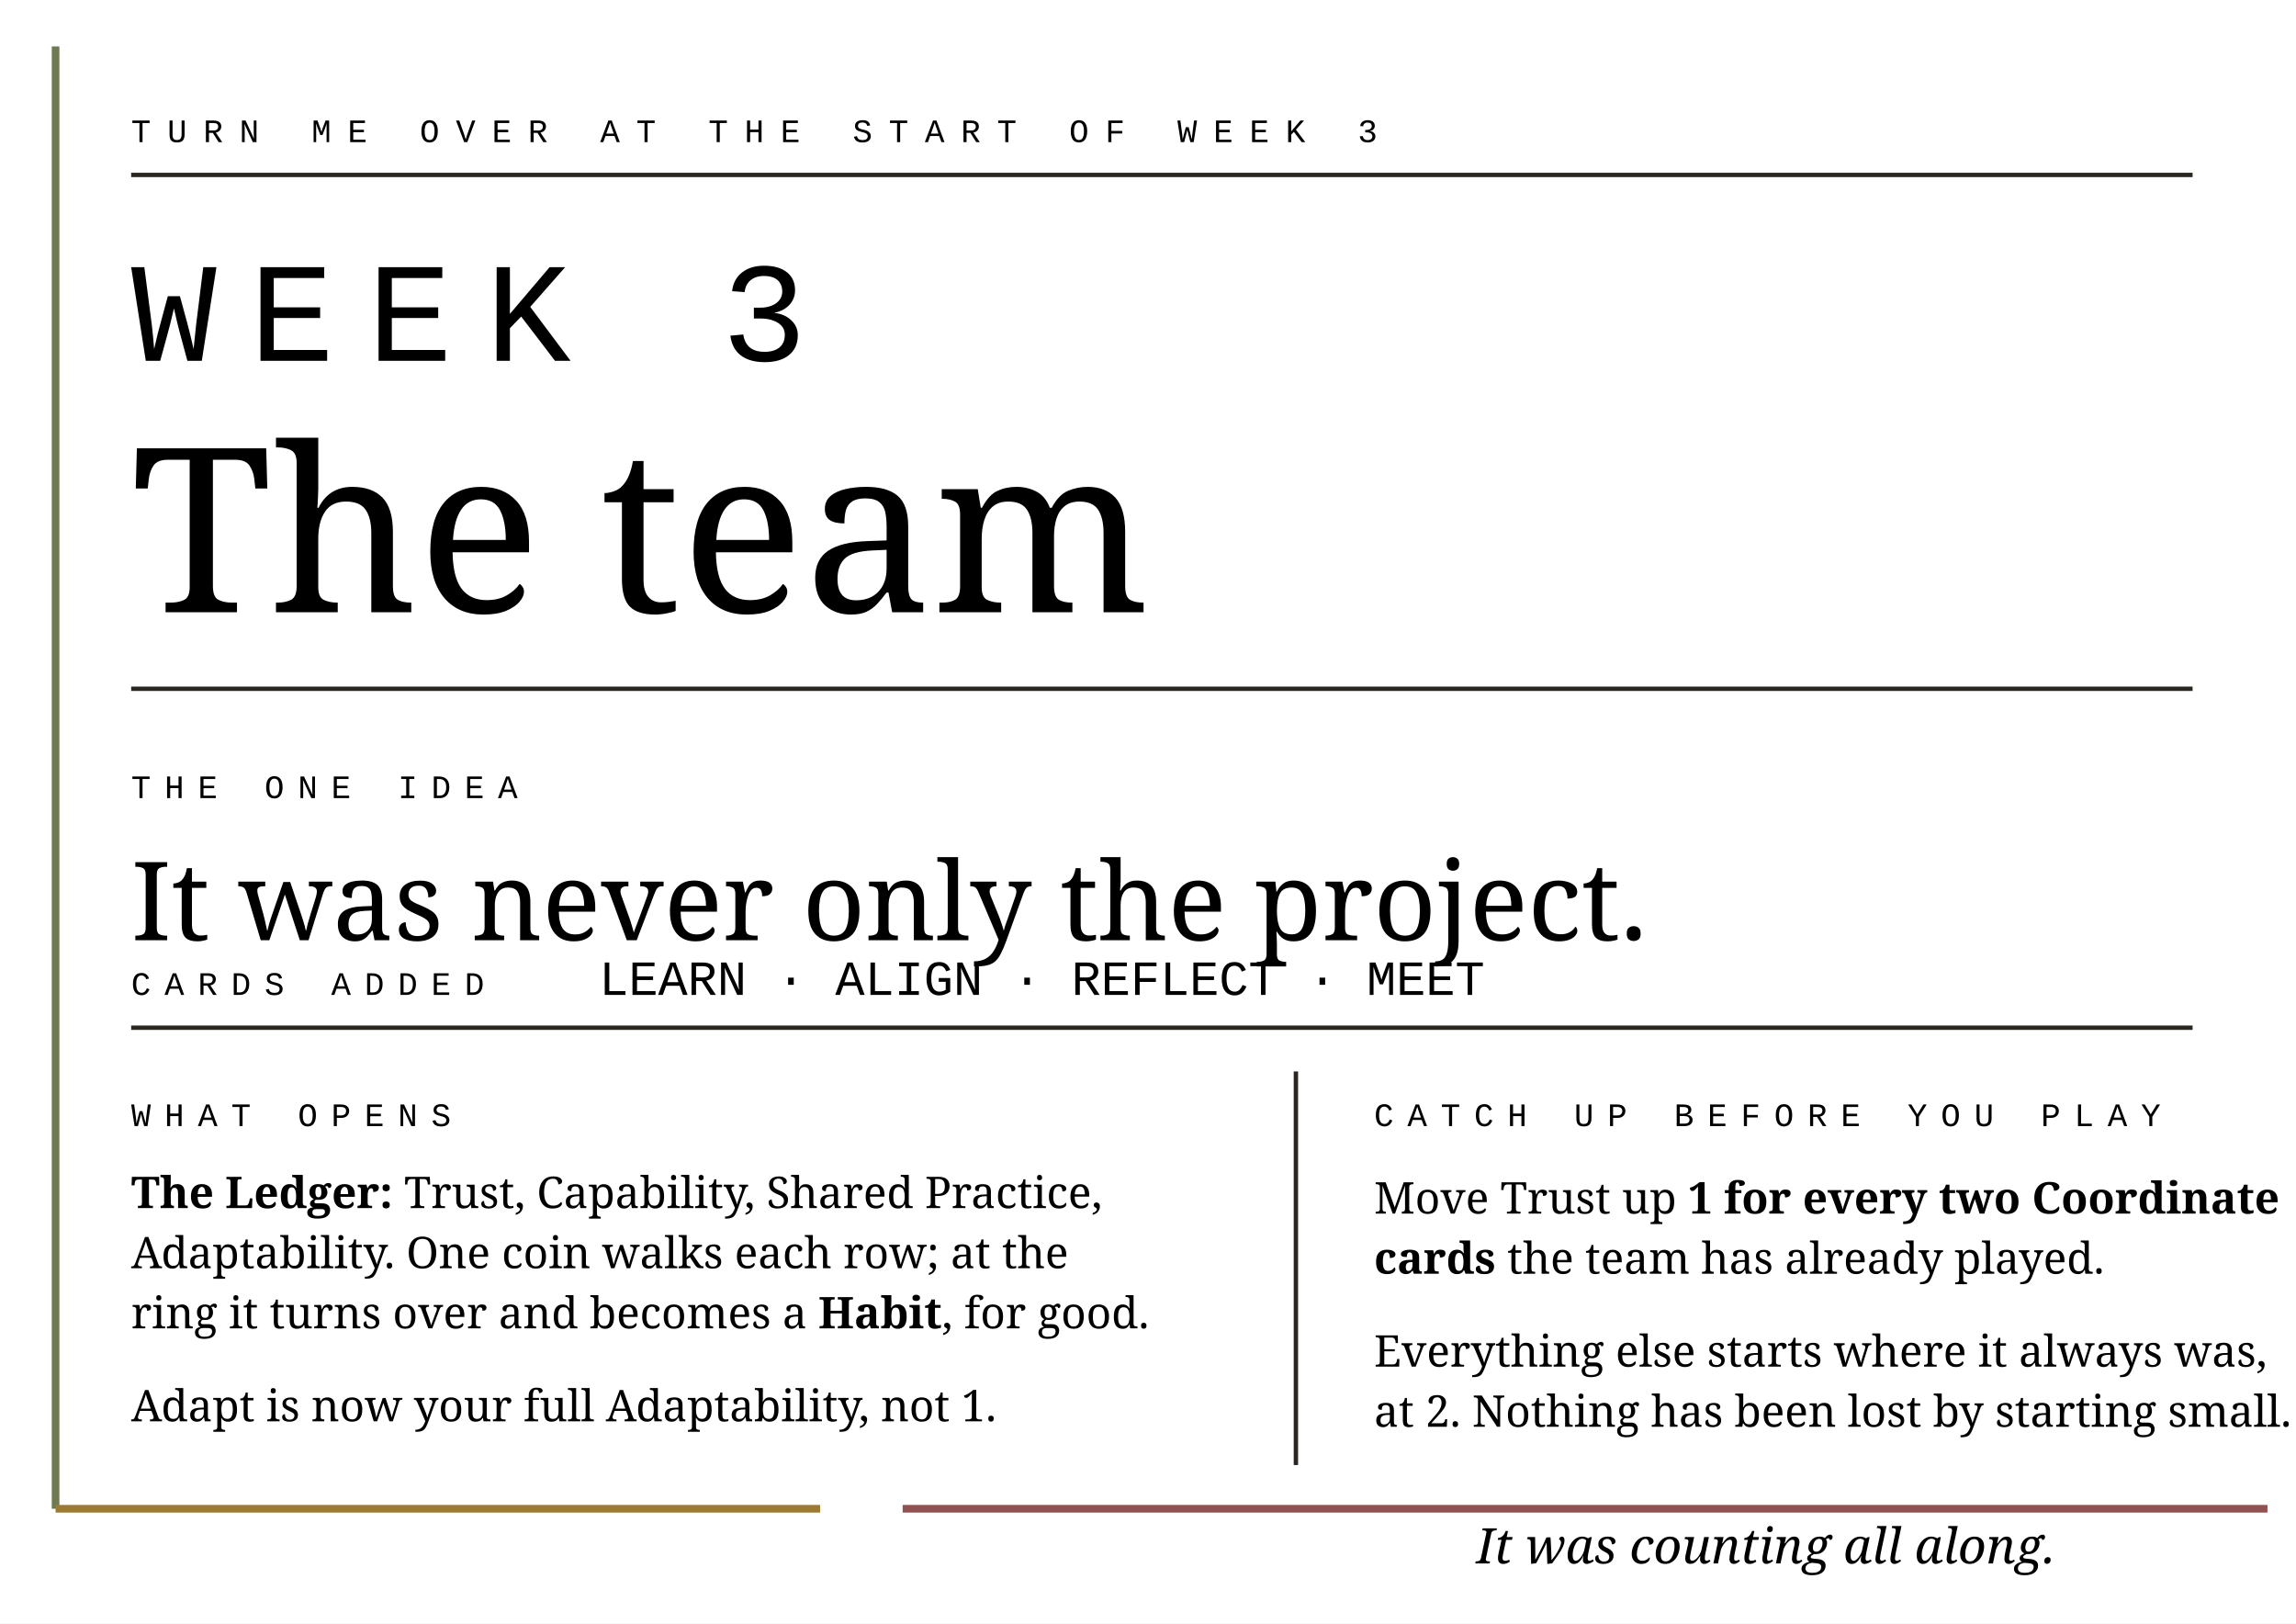
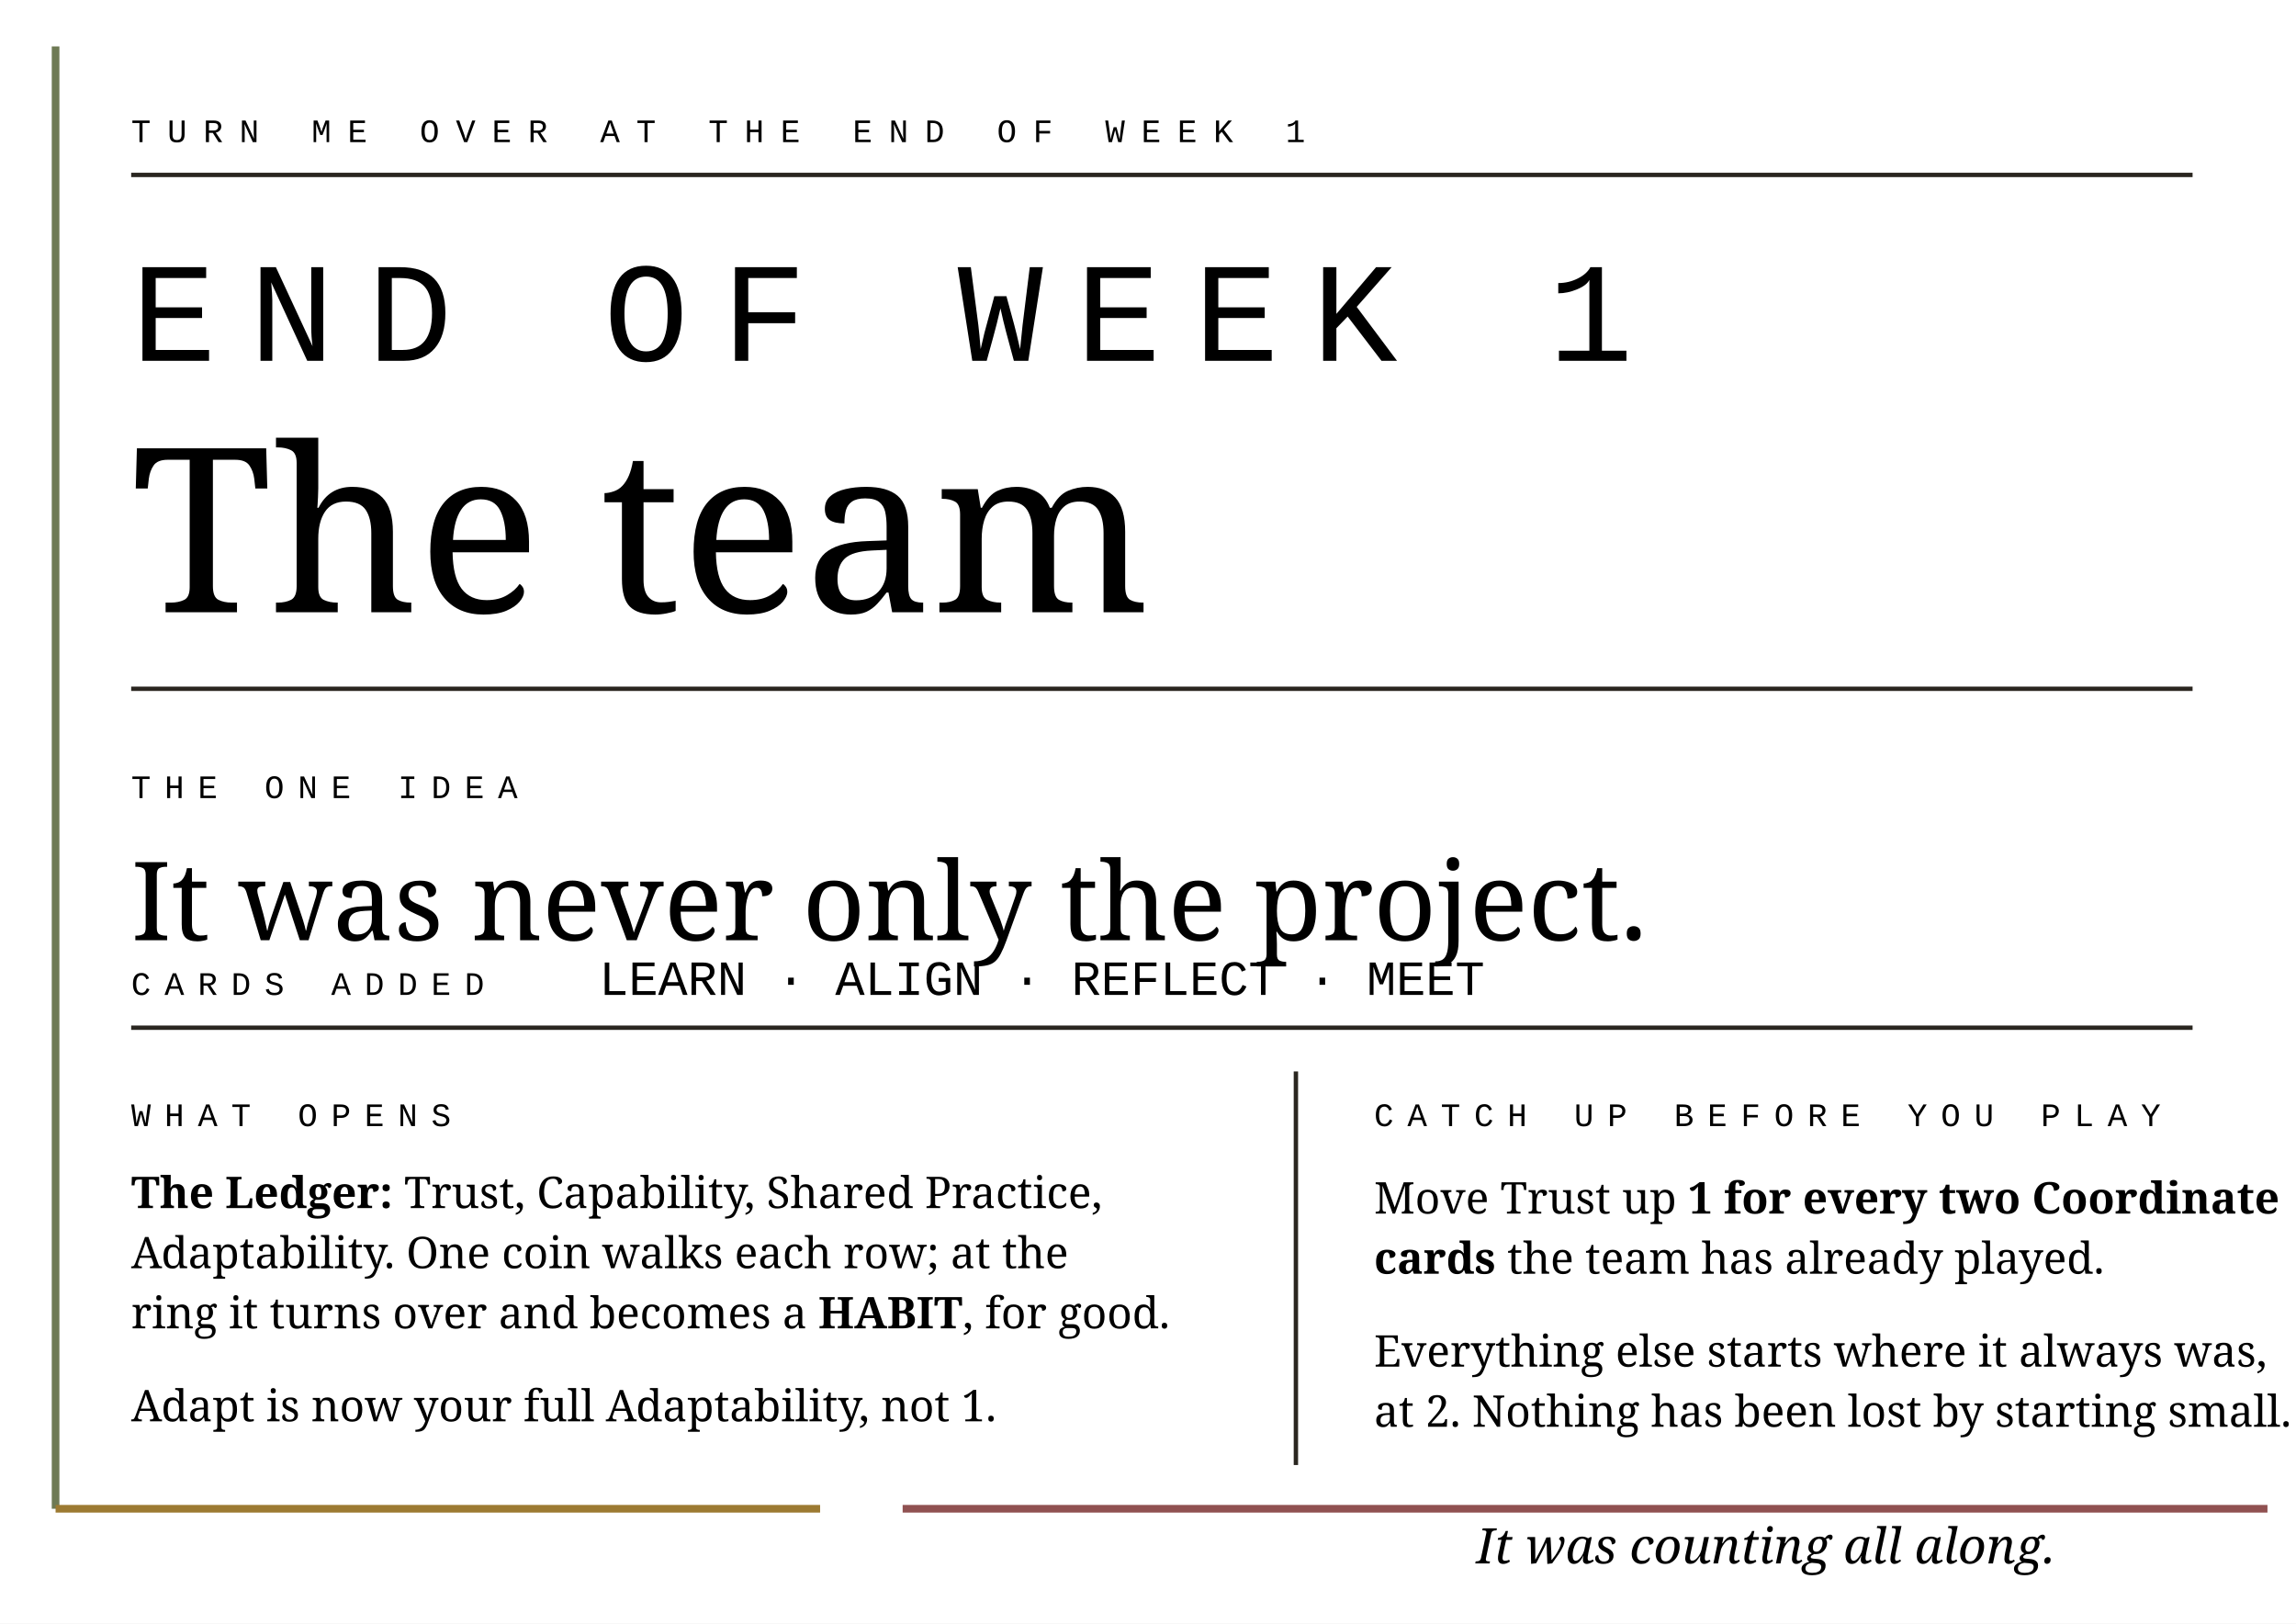
<svg xmlns="http://www.w3.org/2000/svg" width="297mm" height="210mm" viewBox="0 0 297 210">
  <style>
  .s { font-family:"EB Garamond",Garamond,Georgia,serif; fill:#000000; }
  .m { font-family:"IBM Plex Mono","Courier New",monospace; fill:#000000; }
  .h { fill:none; stroke:#2A2620; stroke-width:.8; }
  .q { fill:#000000; }
</style>
  <g transform="scale(0.7070064)">
    <rect width="471" height="297" fill="#FFFFFF" />
-     <text x="24" y="26" class="m q" font-size="6" letter-spacing="3">TURN ME OVER AT THE START OF WEEK 3</text>
+     <text x="24" y="26" class="m q" font-size="6" letter-spacing="3">TURN ME OVER AT THE END OF WEEK 1</text>
    <line x1="24" y1="32" x2="401.16" y2="32" class="h" />
-     <text x="24" y="66" class="m" font-size="26" letter-spacing="6">WEEK 3</text>
+     <text x="24" y="66" class="m" font-size="26" letter-spacing="6">END OF WEEK 1</text>
    <text x="24" y="112" class="s" font-size="42">The team</text>
    <line x1="24" y1="126" x2="401.16" y2="126" class="h" stroke-width="1.2" />
    <text x="24" y="146" class="m q" font-size="6" letter-spacing="2.5">THE ONE IDEA</text>
    <text x="24" y="172" class="s" font-size="20">It was never only the project.</text>
    <text x="24" y="182" class="m q" font-size="6" letter-spacing="2.5">CARDS ADDED</text>
    <text x="109.6" y="182" class="m" font-size="9">LEARN · ALIGN · REFLECT · MEET</text>
    <line x1="24" y1="188" x2="401.16" y2="188" class="h" stroke-width=".5" />
    <text x="24" y="206" class="m q" font-size="6" letter-spacing="2.5">WHAT OPENS</text>
    <text x="24" y="221" class="s" font-size="8">
      <tspan font-weight="bold">The Ledger:</tspan> Trust, Capability, Shared Practice,</text>
    <text x="24" y="232" class="s" font-size="8">Adaptability. One coin walks each row; at the</text>
-     <text x="24" y="243" class="s" font-size="8">ring it turns over and becomes a <tspan font-weight="bold">Habit</tspan>, for good.</text>
+     <text x="24" y="243" class="s" font-size="8">ring it turns over and becomes a <tspan font-weight="bold">HABIT</tspan>, for good.</text>
    <text x="24" y="260" class="s" font-size="8">Adapt is now your full Adaptability, not 1.</text>
    <line x1="237.1" y1="196" x2="237.1" y2="268" class="h" stroke-width=".4" />
    <text x="251.4" y="206" class="m" font-size="6" letter-spacing="2.5">CATCH UP BEFORE YOU PLAY</text>
    <text x="251.4" y="222" class="s" font-size="8">Move Trust up <tspan font-weight="bold">1 for every two Coordinate</tspan>
    </text>
    <text x="251.4" y="233" class="s" font-size="8">
      <tspan font-weight="bold">cards</tspan> the team has already played.</text>
    <text x="251.4" y="250" class="s" font-size="8">Everything else starts where it always was,</text>
    <text x="251.4" y="261" class="s" font-size="8">at 2. Nothing has been lost by starting small.</text>
    <text x="270.1" y="286" class="s" font-size="9" font-style="italic">It was counting all along.</text>
    <line x1="10.17" y1="8.49" x2="10.17" y2="276" stroke="#6E7A54" stroke-width="1.4" />
    <line x1="10.17" y1="276" x2="150.05" y2="276" stroke="#9C7A32" stroke-width="1.4" />
    <line x1="165.15" y1="276" x2="414.86" y2="276" stroke="#905151" stroke-width="1.4" />
  </g>
</svg>
